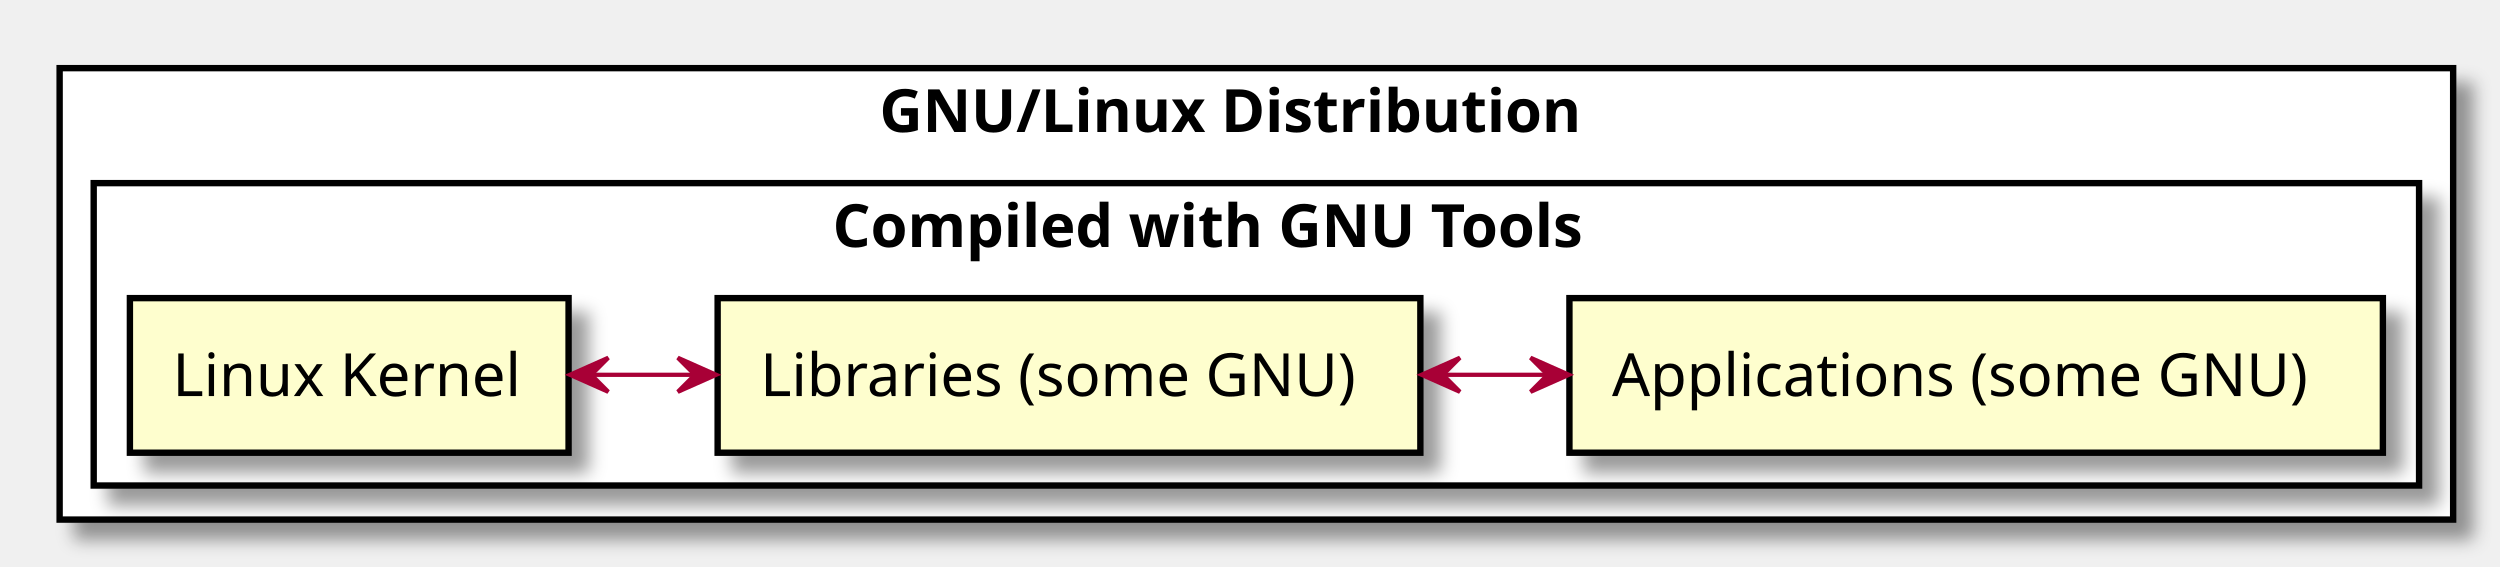
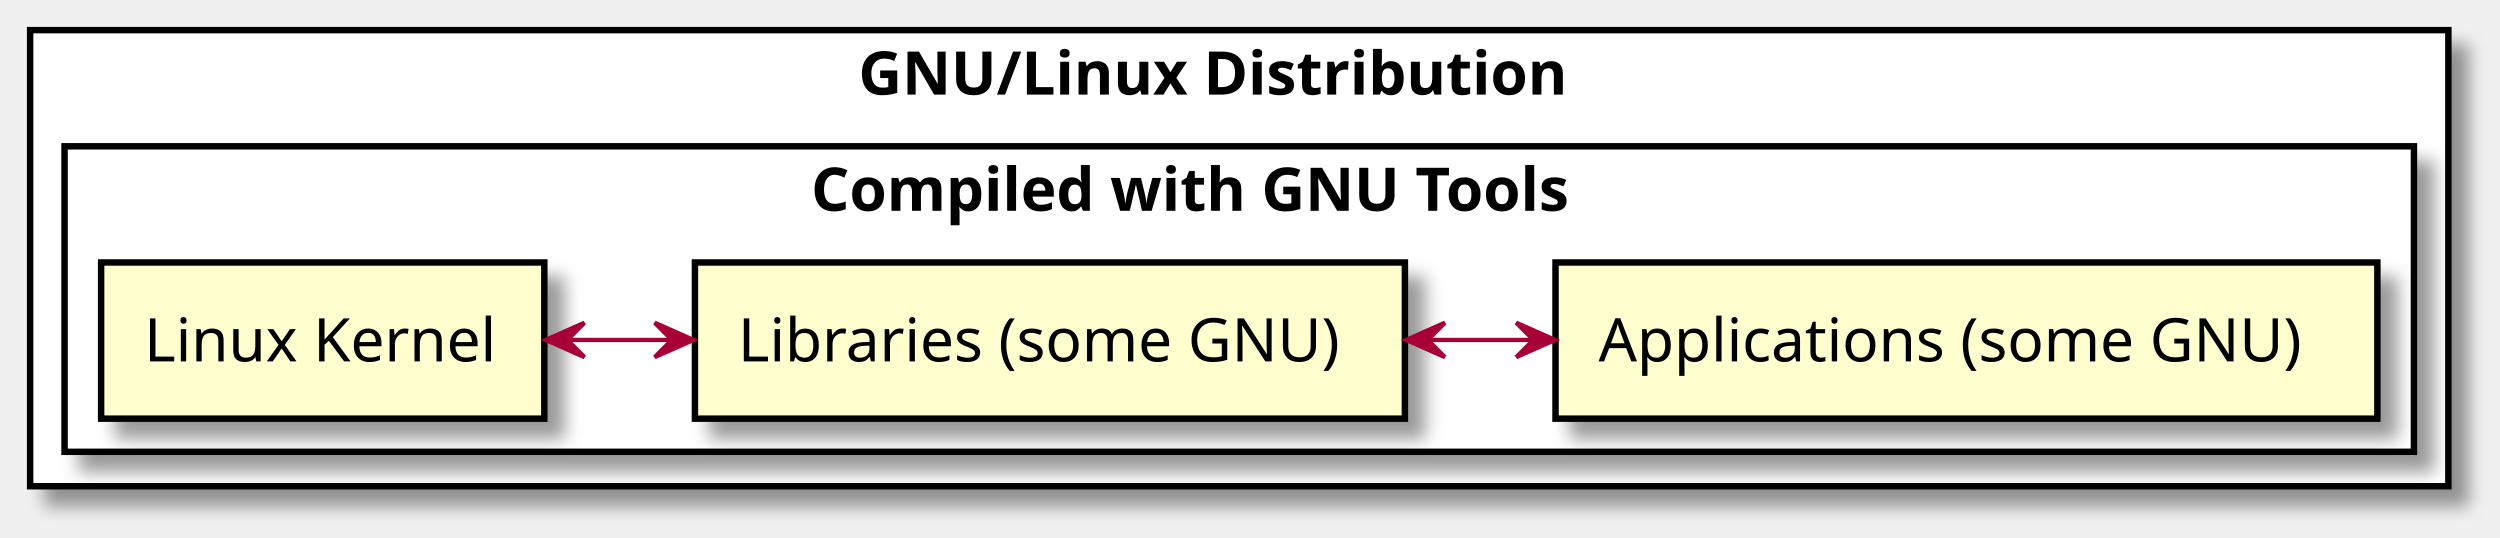
- <svg xmlns="http://www.w3.org/2000/svg" contentScriptType="application/ecmascript" contentStyleType="text/css" height="133px" preserveAspectRatio="none" style="width:587px;height:133px;" version="1.1" viewBox="0 0 587 133" width="587px" zoomAndPan="magnify">
+ <svg xmlns="http://www.w3.org/2000/svg" contentScriptType="application/ecmascript" contentStyleType="text/css" height="125px" preserveAspectRatio="none" style="width:581px;height:125px;" version="1.1" viewBox="0 0 581 125" width="581px" zoomAndPan="magnify">
  <defs>
    <filter height="300%" id="f8ib7iwzhxeqq" width="300%" x="-1" y="-1">
      <feGaussianBlur result="blurOut" stdDeviation="2.0" />
      <feColorMatrix in="blurOut" result="blurOut2" type="matrix" values="0 0 0 0 0 0 0 0 0 0 0 0 0 0 0 0 0 0 .4 0" />
      <feOffset dx="4.0" dy="4.0" in="blurOut2" result="blurOut3" />
      <feBlend in="SourceGraphic" in2="blurOut3" mode="normal" />
    </filter>
  </defs>
  <g>
-     <rect fill="#FFFFFF" filter="url(#f8ib7iwzhxeqq)" height="106" style="stroke: #000000; stroke-width: 1.5;" width="562" x="14" y="16" />
-     <text fill="#000000" font-family="sans-serif" font-size="14" font-weight="bold" lengthAdjust="spacingAndGlyphs" textLength="177" x="206.5" y="30.995">
-       GNU/Linux Distribution
-     </text>
-     <rect fill="#FFFFFF" filter="url(#f8ib7iwzhxeqq)" height="71" style="stroke: #000000; stroke-width: 1.5;" width="546" x="22" y="43" />
-     <text fill="#000000" font-family="sans-serif" font-size="14" font-weight="bold" lengthAdjust="spacingAndGlyphs" textLength="199" x="195.5" y="57.995">
-       Compiled with GNU Tools
-     </text>
-     <rect fill="#FEFECE" filter="url(#f8ib7iwzhxeqq)" height="36.297" style="stroke: #000000; stroke-width: 1.5;" width="103" x="30.5" y="70" />
-     <text fill="#000000" font-family="sans-serif" font-size="14" lengthAdjust="spacingAndGlyphs" textLength="83" x="40.5" y="92.995">
-       Linux Kernel
-     </text>
-     <rect fill="#FEFECE" filter="url(#f8ib7iwzhxeqq)" height="36.297" style="stroke: #000000; stroke-width: 1.5;" width="165" x="168.5" y="70" />
-     <text fill="#000000" font-family="sans-serif" font-size="14" lengthAdjust="spacingAndGlyphs" textLength="145" x="178.5" y="92.995">
-       Libraries (some GNU)
-     </text>
-     <rect fill="#FEFECE" filter="url(#f8ib7iwzhxeqq)" height="36.297" style="stroke: #000000; stroke-width: 1.5;" width="191" x="368.5" y="70" />
-     <text fill="#000000" font-family="sans-serif" font-size="14" lengthAdjust="spacingAndGlyphs" textLength="171" x="378.5" y="92.995">
-       Applications (some GNU)
-     </text>
-     <path d="M138.918,88 C146.988,88 155.057,88 163.127,88 " fill="none" id="kernel-lib" style="stroke: #A80036; stroke-width: 1.0;" />
-     <polygon fill="#A80036" points="168.152,88,159.152,84,163.152,88,159.152,92,168.152,88" style="stroke: #A80036; stroke-width: 1.0;" />
-     <polygon fill="#A80036" points="133.822,88,142.822,92,138.822,88,142.822,84,133.822,88" style="stroke: #A80036; stroke-width: 1.0;" />
-     <path d="M338.921,88 C347.052,88 355.182,88 363.313,88 " fill="none" id="lib-app" style="stroke: #A80036; stroke-width: 1.0;" />
-     <polygon fill="#A80036" points="368.375,88,359.375,84,363.375,88,359.375,92,368.375,88" style="stroke: #A80036; stroke-width: 1.0;" />
-     <polygon fill="#A80036" points="333.787,88,342.787,92,338.787,88,342.787,84,333.787,88" style="stroke: #A80036; stroke-width: 1.0;" />
+     <rect fill="#FFFFFF" filter="url(#f8ib7iwzhxeqq)" height="106" style="stroke:#000000;stroke-width:1.5;" width="562" x="7" y="7" />
+     <text fill="#000000" font-family="sans-serif" font-size="14" font-weight="bold" lengthAdjust="spacing" textLength="177" x="199.5" y="21.995">GNU/Linux Distribution</text>
+     <rect fill="#FFFFFF" filter="url(#f8ib7iwzhxeqq)" height="71" style="stroke:#000000;stroke-width:1.5;" width="546" x="15" y="34" />
+     <text fill="#000000" font-family="sans-serif" font-size="14" font-weight="bold" lengthAdjust="spacing" textLength="199" x="188.5" y="48.995">Compiled with GNU Tools</text>
+     <rect fill="#FEFECE" filter="url(#f8ib7iwzhxeqq)" height="36.297" style="stroke:#000000;stroke-width:1.5;" width="103" x="23.5" y="61" />
+     <text fill="#000000" font-family="sans-serif" font-size="14" lengthAdjust="spacing" textLength="83" x="33.5" y="83.995">Linux Kernel</text>
+     <rect fill="#FEFECE" filter="url(#f8ib7iwzhxeqq)" height="36.297" style="stroke:#000000;stroke-width:1.5;" width="165" x="161.5" y="61" />
+     <text fill="#000000" font-family="sans-serif" font-size="14" lengthAdjust="spacing" textLength="145" x="171.5" y="83.995">Libraries (some GNU)</text>
+     <rect fill="#FEFECE" filter="url(#f8ib7iwzhxeqq)" height="36.297" style="stroke:#000000;stroke-width:1.5;" width="191" x="361.5" y="61" />
+     <text fill="#000000" font-family="sans-serif" font-size="14" lengthAdjust="spacing" textLength="171" x="371.5" y="83.995">Applications (some GNU)</text>
+     <path d="M131.918,79 C139.988,79 148.057,79 156.127,79 " fill="none" id="kernel-lib" style="stroke:#A80036;stroke-width:1.0;" />
+     <polygon fill="#A80036" points="161.152,79,152.152,75,156.152,79,152.152,83,161.152,79" style="stroke:#A80036;stroke-width:1.0;" />
+     <polygon fill="#A80036" points="126.822,79,135.822,83,131.822,79,135.822,75,126.822,79" style="stroke:#A80036;stroke-width:1.0;" />
+     <path d="M331.921,79 C340.052,79 348.182,79 356.313,79 " fill="none" id="lib-app" style="stroke:#A80036;stroke-width:1.0;" />
+     <polygon fill="#A80036" points="361.375,79,352.375,75,356.375,79,352.375,83,361.375,79" style="stroke:#A80036;stroke-width:1.0;" />
+     <polygon fill="#A80036" points="326.787,79,335.787,83,331.787,79,335.787,75,326.787,79" style="stroke:#A80036;stroke-width:1.0;" />
  </g>
</svg>
